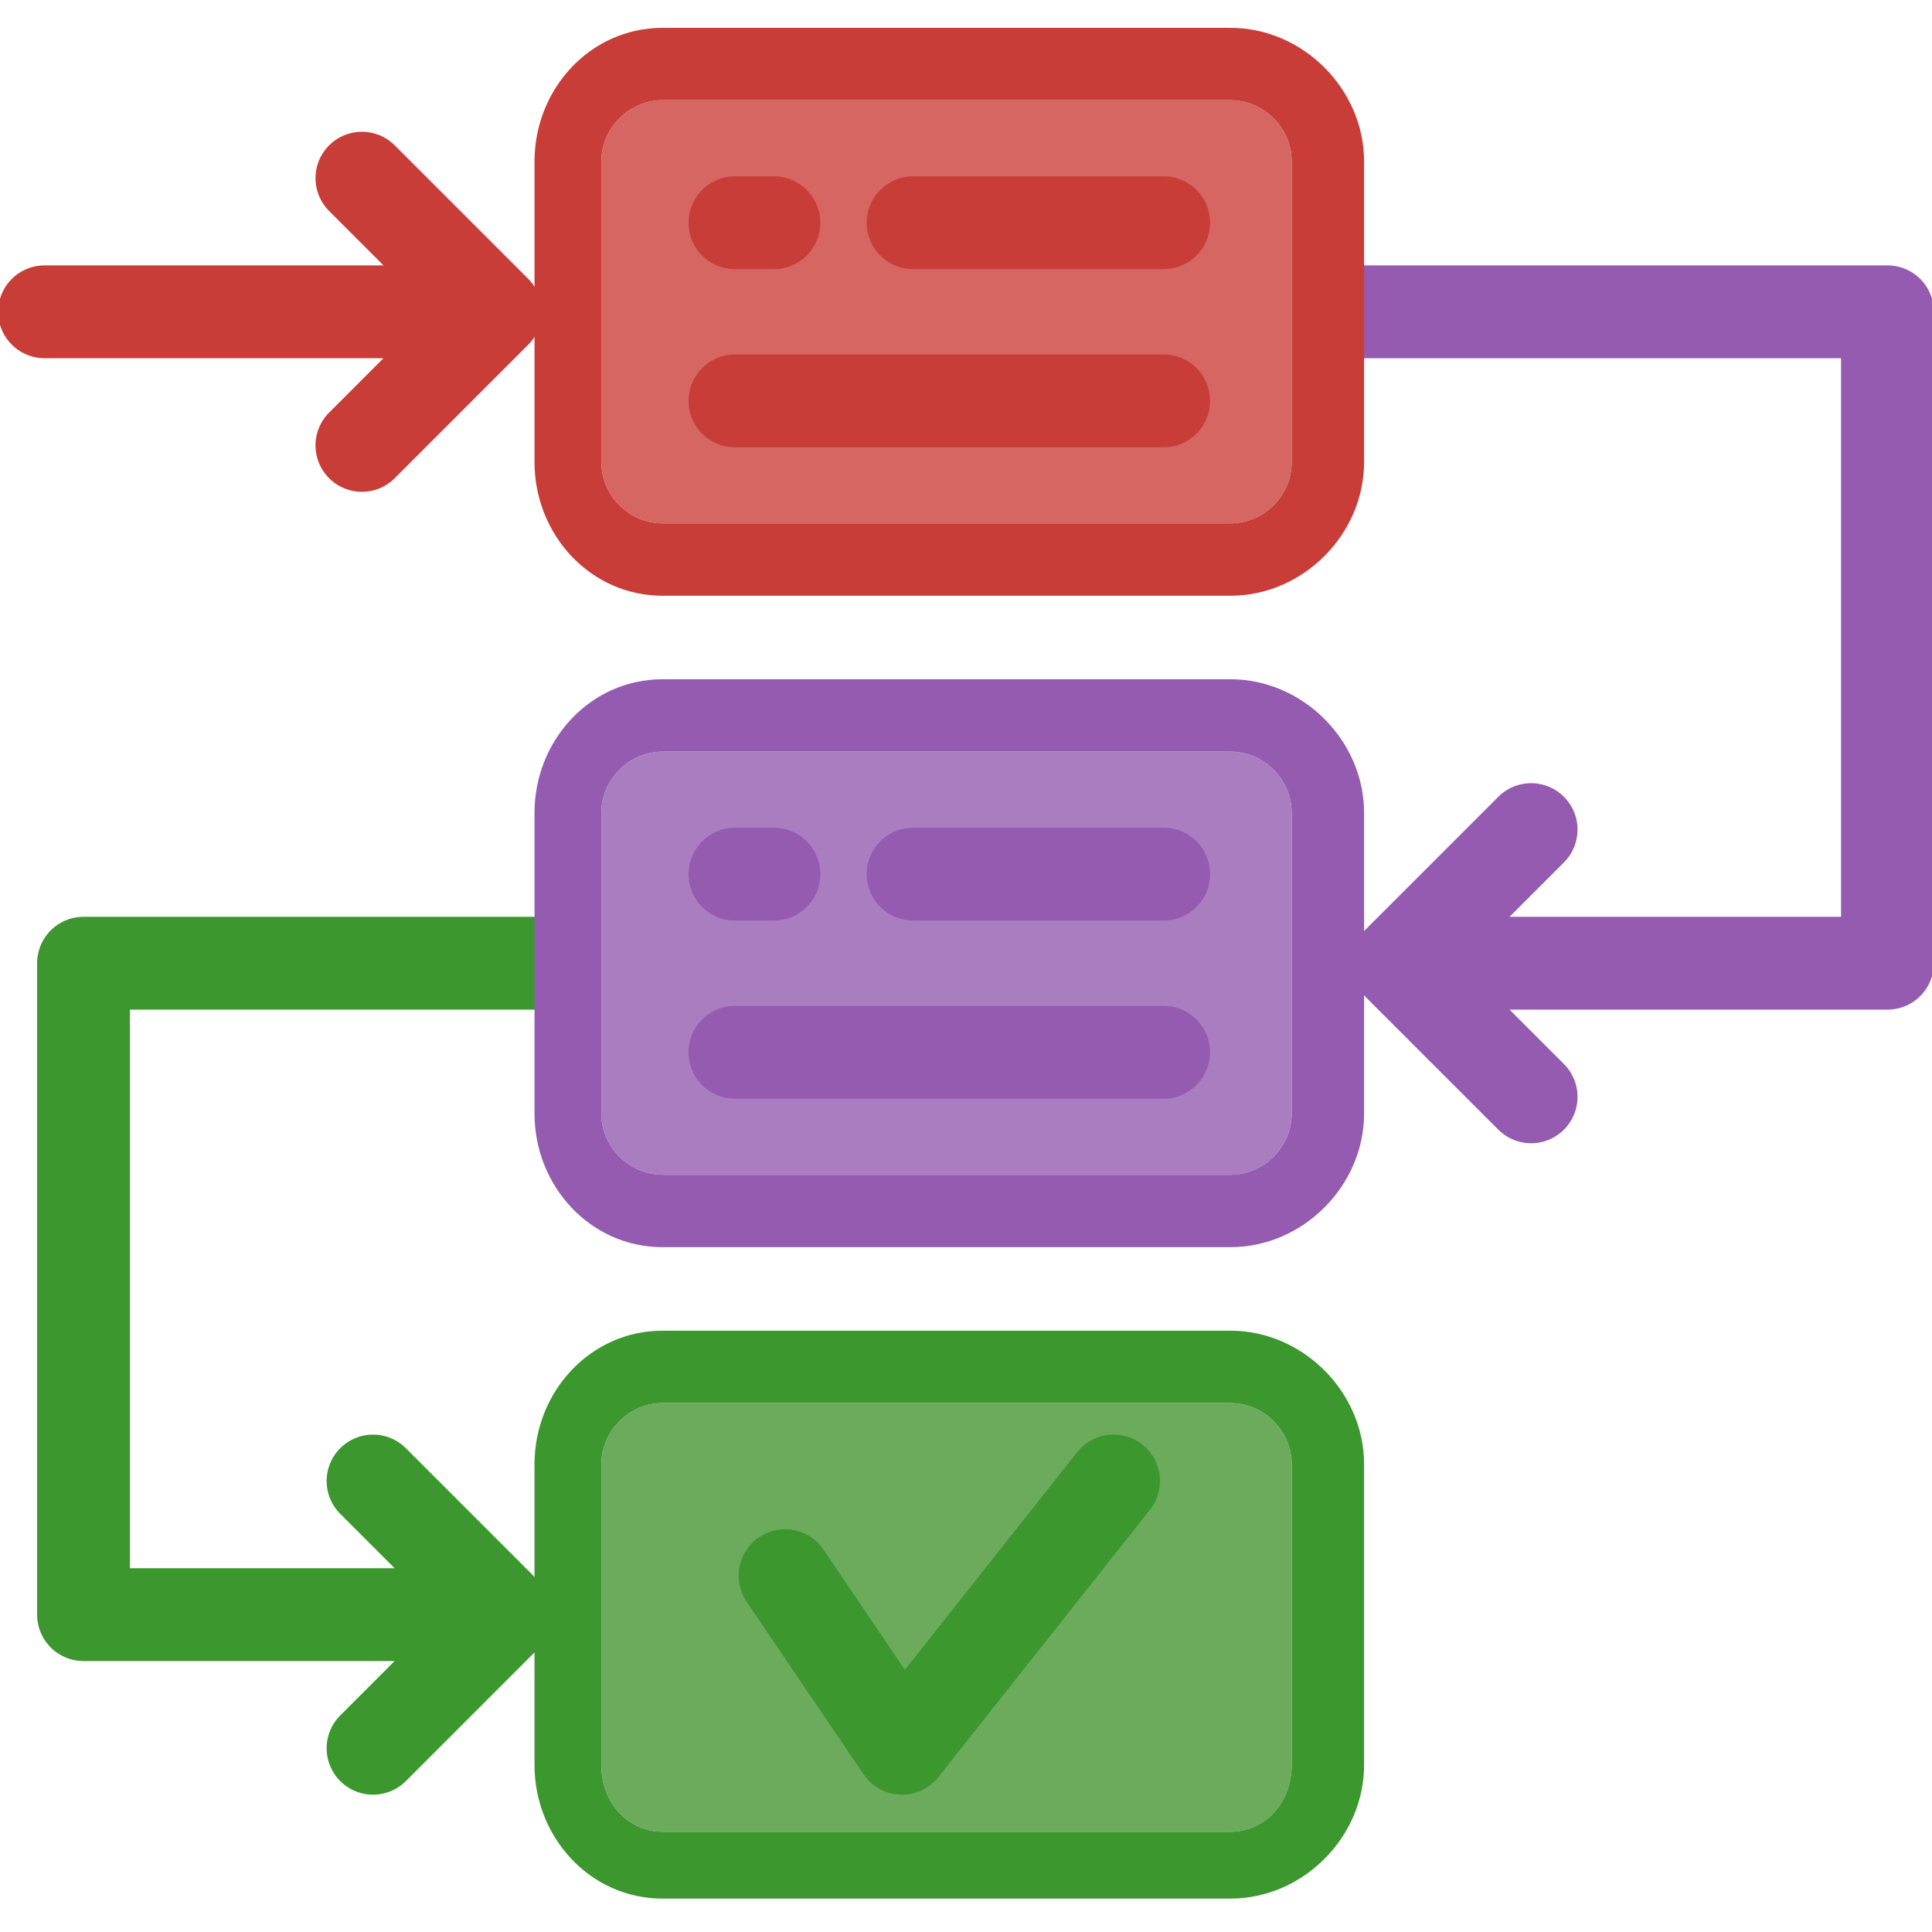
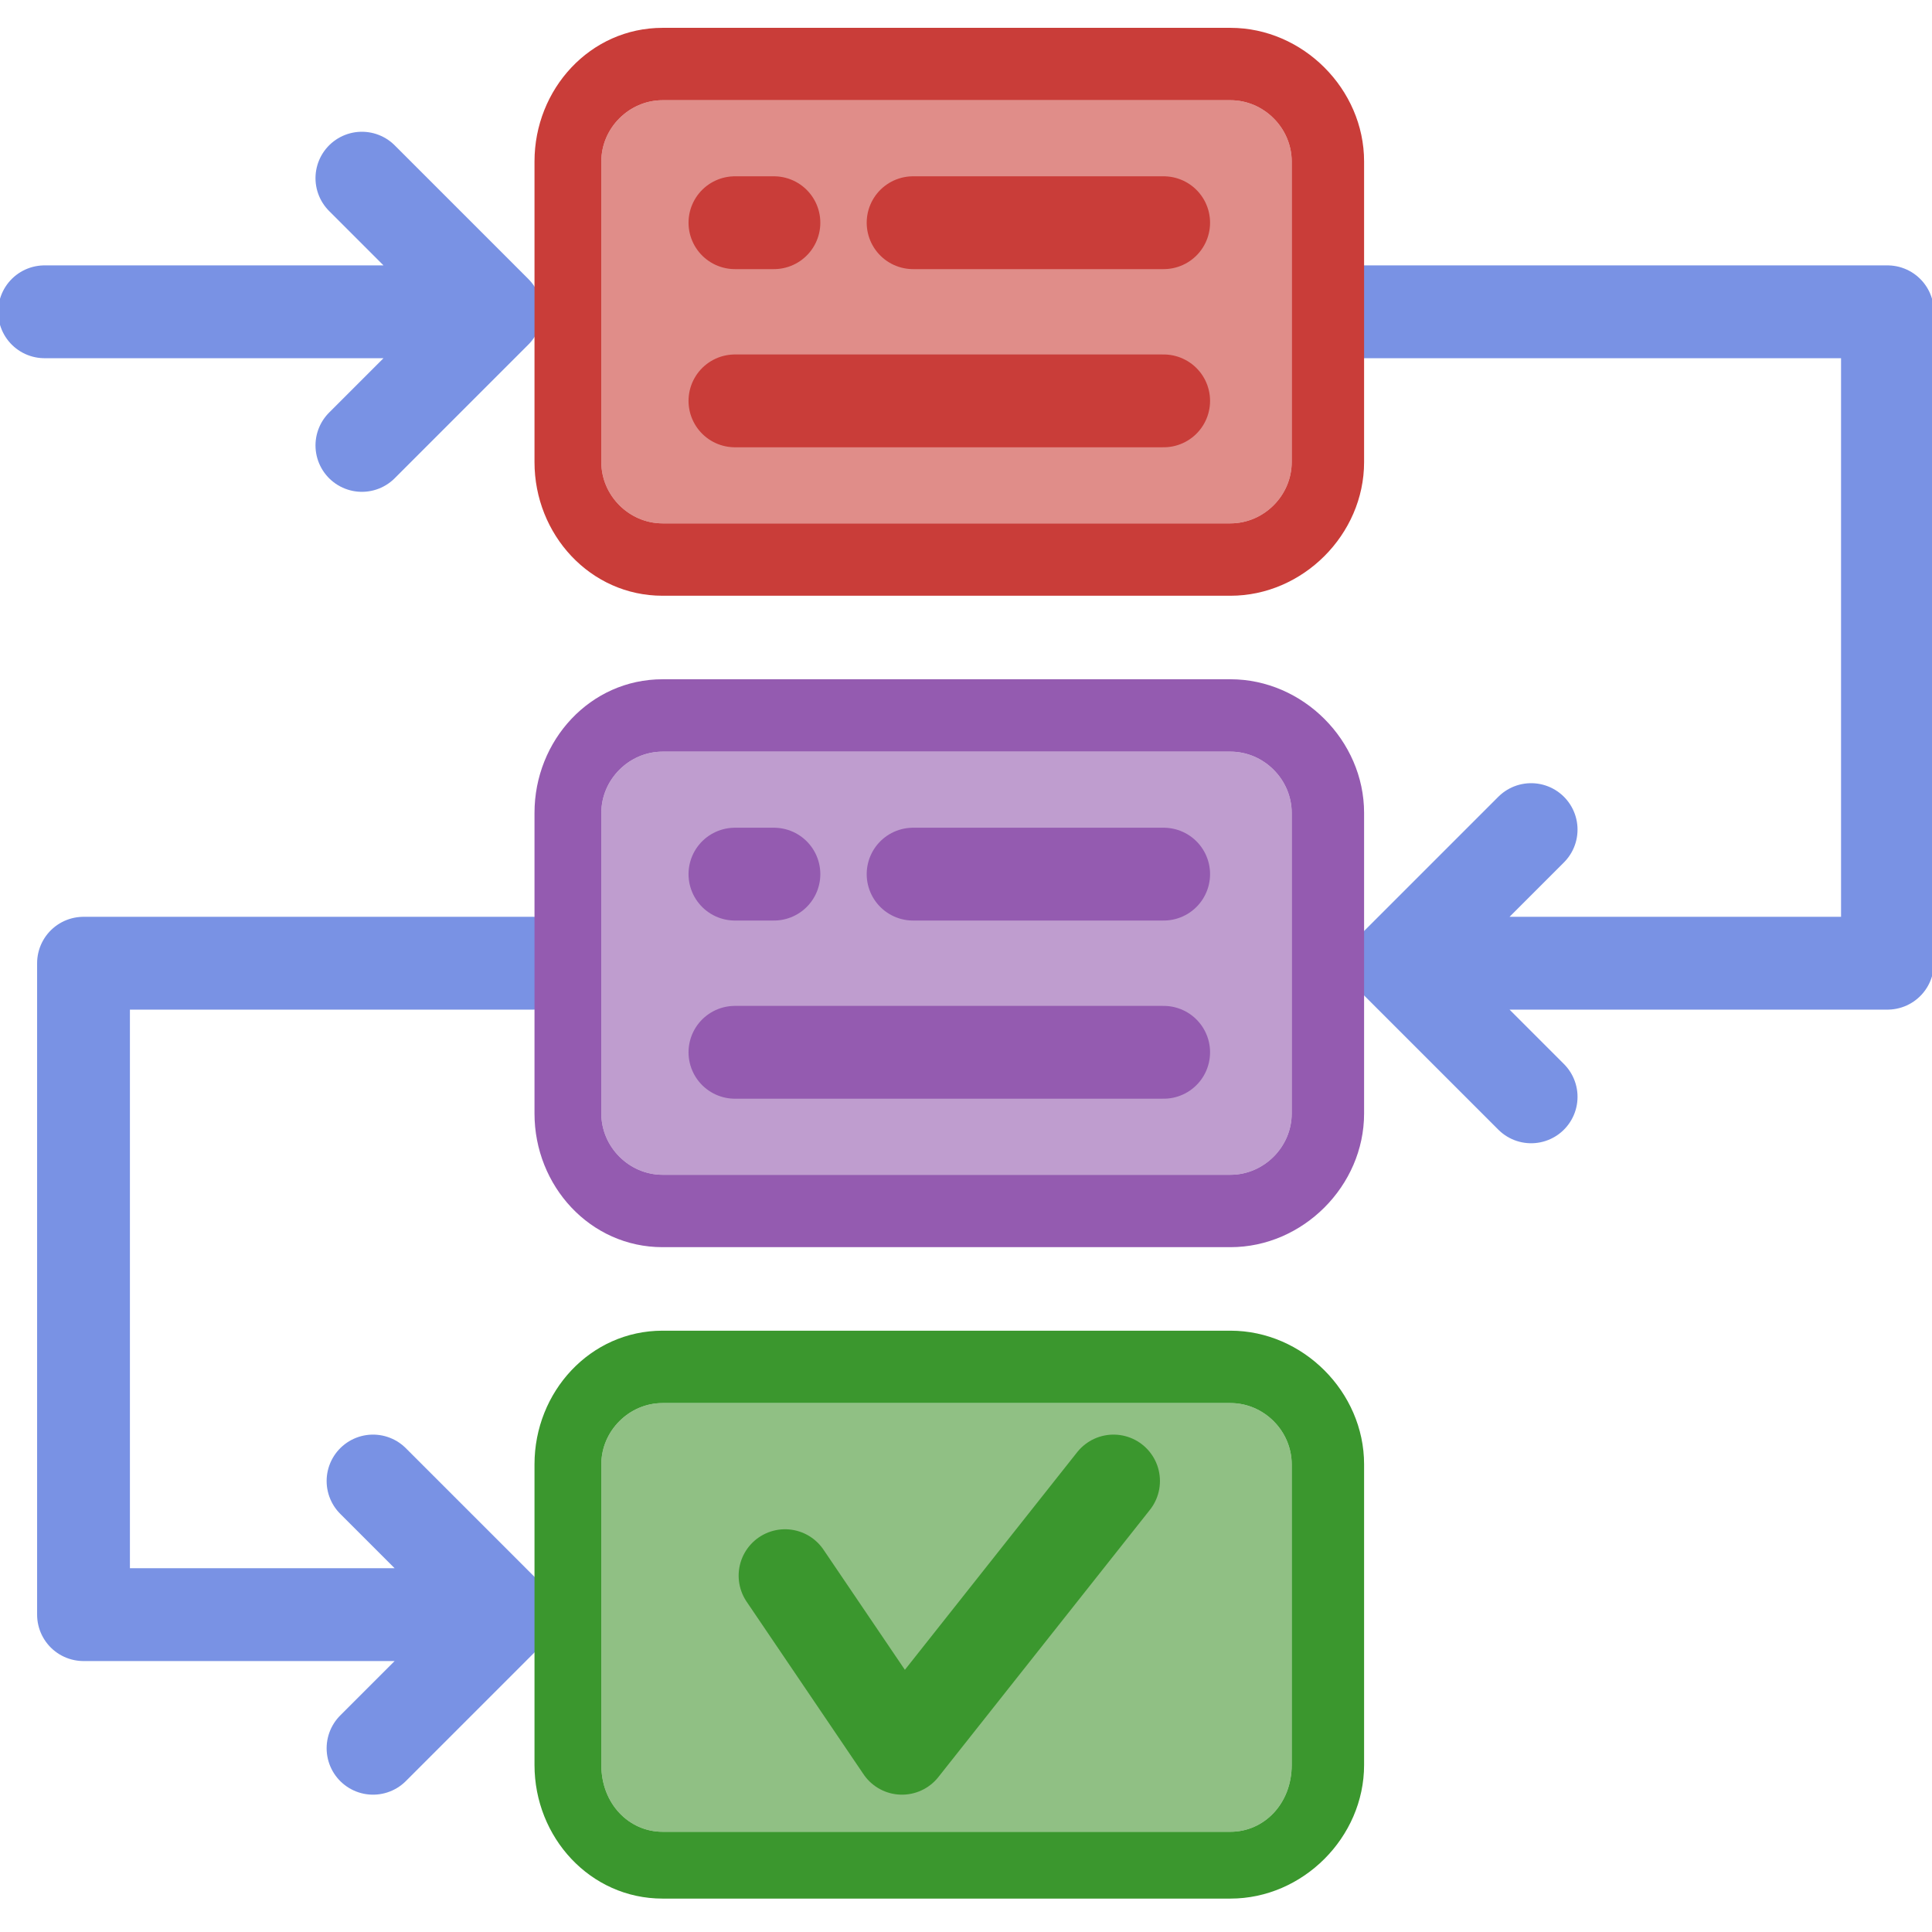
<svg xmlns="http://www.w3.org/2000/svg" xml:space="preserve" style="fill-rule:evenodd;clip-rule:evenodd;stroke-linecap:round;stroke-linejoin:round;stroke-miterlimit:1" viewBox="0 0 347 347">
-   <path d="M96 173H15v117M15 290h76l-24-24 24 24-24 24 24-24H15Z" style="fill:none;stroke:#3b972e;stroke-width:16.67px" />
-   <path d="M245 56h94v117M339 173h-88l24 24-24-24 24-24-24 24h88Z" style="fill:none;stroke:#945bb0;stroke-width:16.67px" />
-   <path d="M8 56h81L65 32l24 24-24 24 24-24H8Z" style="fill:none;stroke:#c93d39;stroke-width:16.67px" />
-   <path d="M232 29c0-6-5-11-11-11H119c-6 0-11 5-11 11v54c0 6 5 11 11 11h102c6 0 11-5 11-11V29Z" style="fill:#d66661" />
+   <path d="M96 173H15v117M15 290h76l-24-24 24 24-24 24 24-24H15Z" style="fill:none;stroke:#7992e4;stroke-width:16.67px" />
+   <path d="M245 56h94v117M339 173h-88l24 24-24-24 24-24-24 24h88Z" style="fill:none;stroke:#7992e4;stroke-width:16.67px" />
+   <path d="M8 56h81L65 32l24 24-24 24 24-24H8Z" style="fill:none;stroke:#7992e4;stroke-width:16.67px" />
+   <path d="M232 29c0-6-5-11-11-11H119c-6 0-11 5-11 11v54c0 6 5 11 11 11h102c6 0 11-5 11-11V29Z" style="fill:#e08d89" />
  <path d="M245 29c0-13-11-24-24-24H119c-13 0-23 11-23 24v54c0 13 10 24 23 24h102c13 0 24-11 24-24V29Zm-13 0c0-6-5-11-11-11H119c-6 0-11 5-11 11v54c0 6 5 11 11 11h102c6 0 11-5 11-11V29Z" style="fill:#c93d39" />
  <path d="M132 40h7M164 40h45M132 72h77" style="fill:none;stroke:#c93d39;stroke-width:16.67px;stroke-linejoin:miter" />
-   <path d="M232 146c0-6-5-11-11-11H119c-6 0-11 5-11 11v54c0 6 5 11 11 11h102c6 0 11-5 11-11v-54Z" style="fill:#aa7dc0" />
+   <path d="M232 146c0-6-5-11-11-11H119c-6 0-11 5-11 11v54c0 6 5 11 11 11h102c6 0 11-5 11-11v-54Z" style="fill:#bf9dcf" />
  <path d="M245 146c0-13-11-24-24-24H119c-13 0-23 11-23 24v54c0 13 10 24 23 24h102c13 0 24-11 24-24v-54Zm-13 0c0-6-5-11-11-11H119c-6 0-11 5-11 11v54c0 6 5 11 11 11h102c6 0 11-5 11-11v-54Z" style="fill:#945bb0" />
  <path d="M132 157h7M164 157h45M132 189h77" style="fill:none;stroke:#945bb0;stroke-width:16.67px;stroke-linejoin:miter" />
-   <path d="M232 263c0-6-5-11-11-11H119c-6 0-11 5-11 11v54c0 7 5 12 11 12h102c6 0 11-5 11-12v-54Z" style="fill:#6bab5b" />
+   <path d="M232 263c0-6-5-11-11-11H119c-6 0-11 5-11 11v54c0 7 5 12 11 12h102c6 0 11-5 11-12v-54Z" style="fill:#90c084" />
  <path d="M245 263c0-13-11-24-24-24H119c-13 0-23 11-23 24v54c0 13 10 24 23 24h102c13 0 24-11 24-24v-54Zm-13 0c0-6-5-11-11-11H119c-6 0-11 5-11 11v54c0 7 5 12 11 12h102c6 0 11-5 11-12v-54Z" style="fill:#3b972e" />
  <path d="m141 283 21 31 38-48" style="fill:none;stroke:#3b972e;stroke-width:16.67px" />
</svg>
